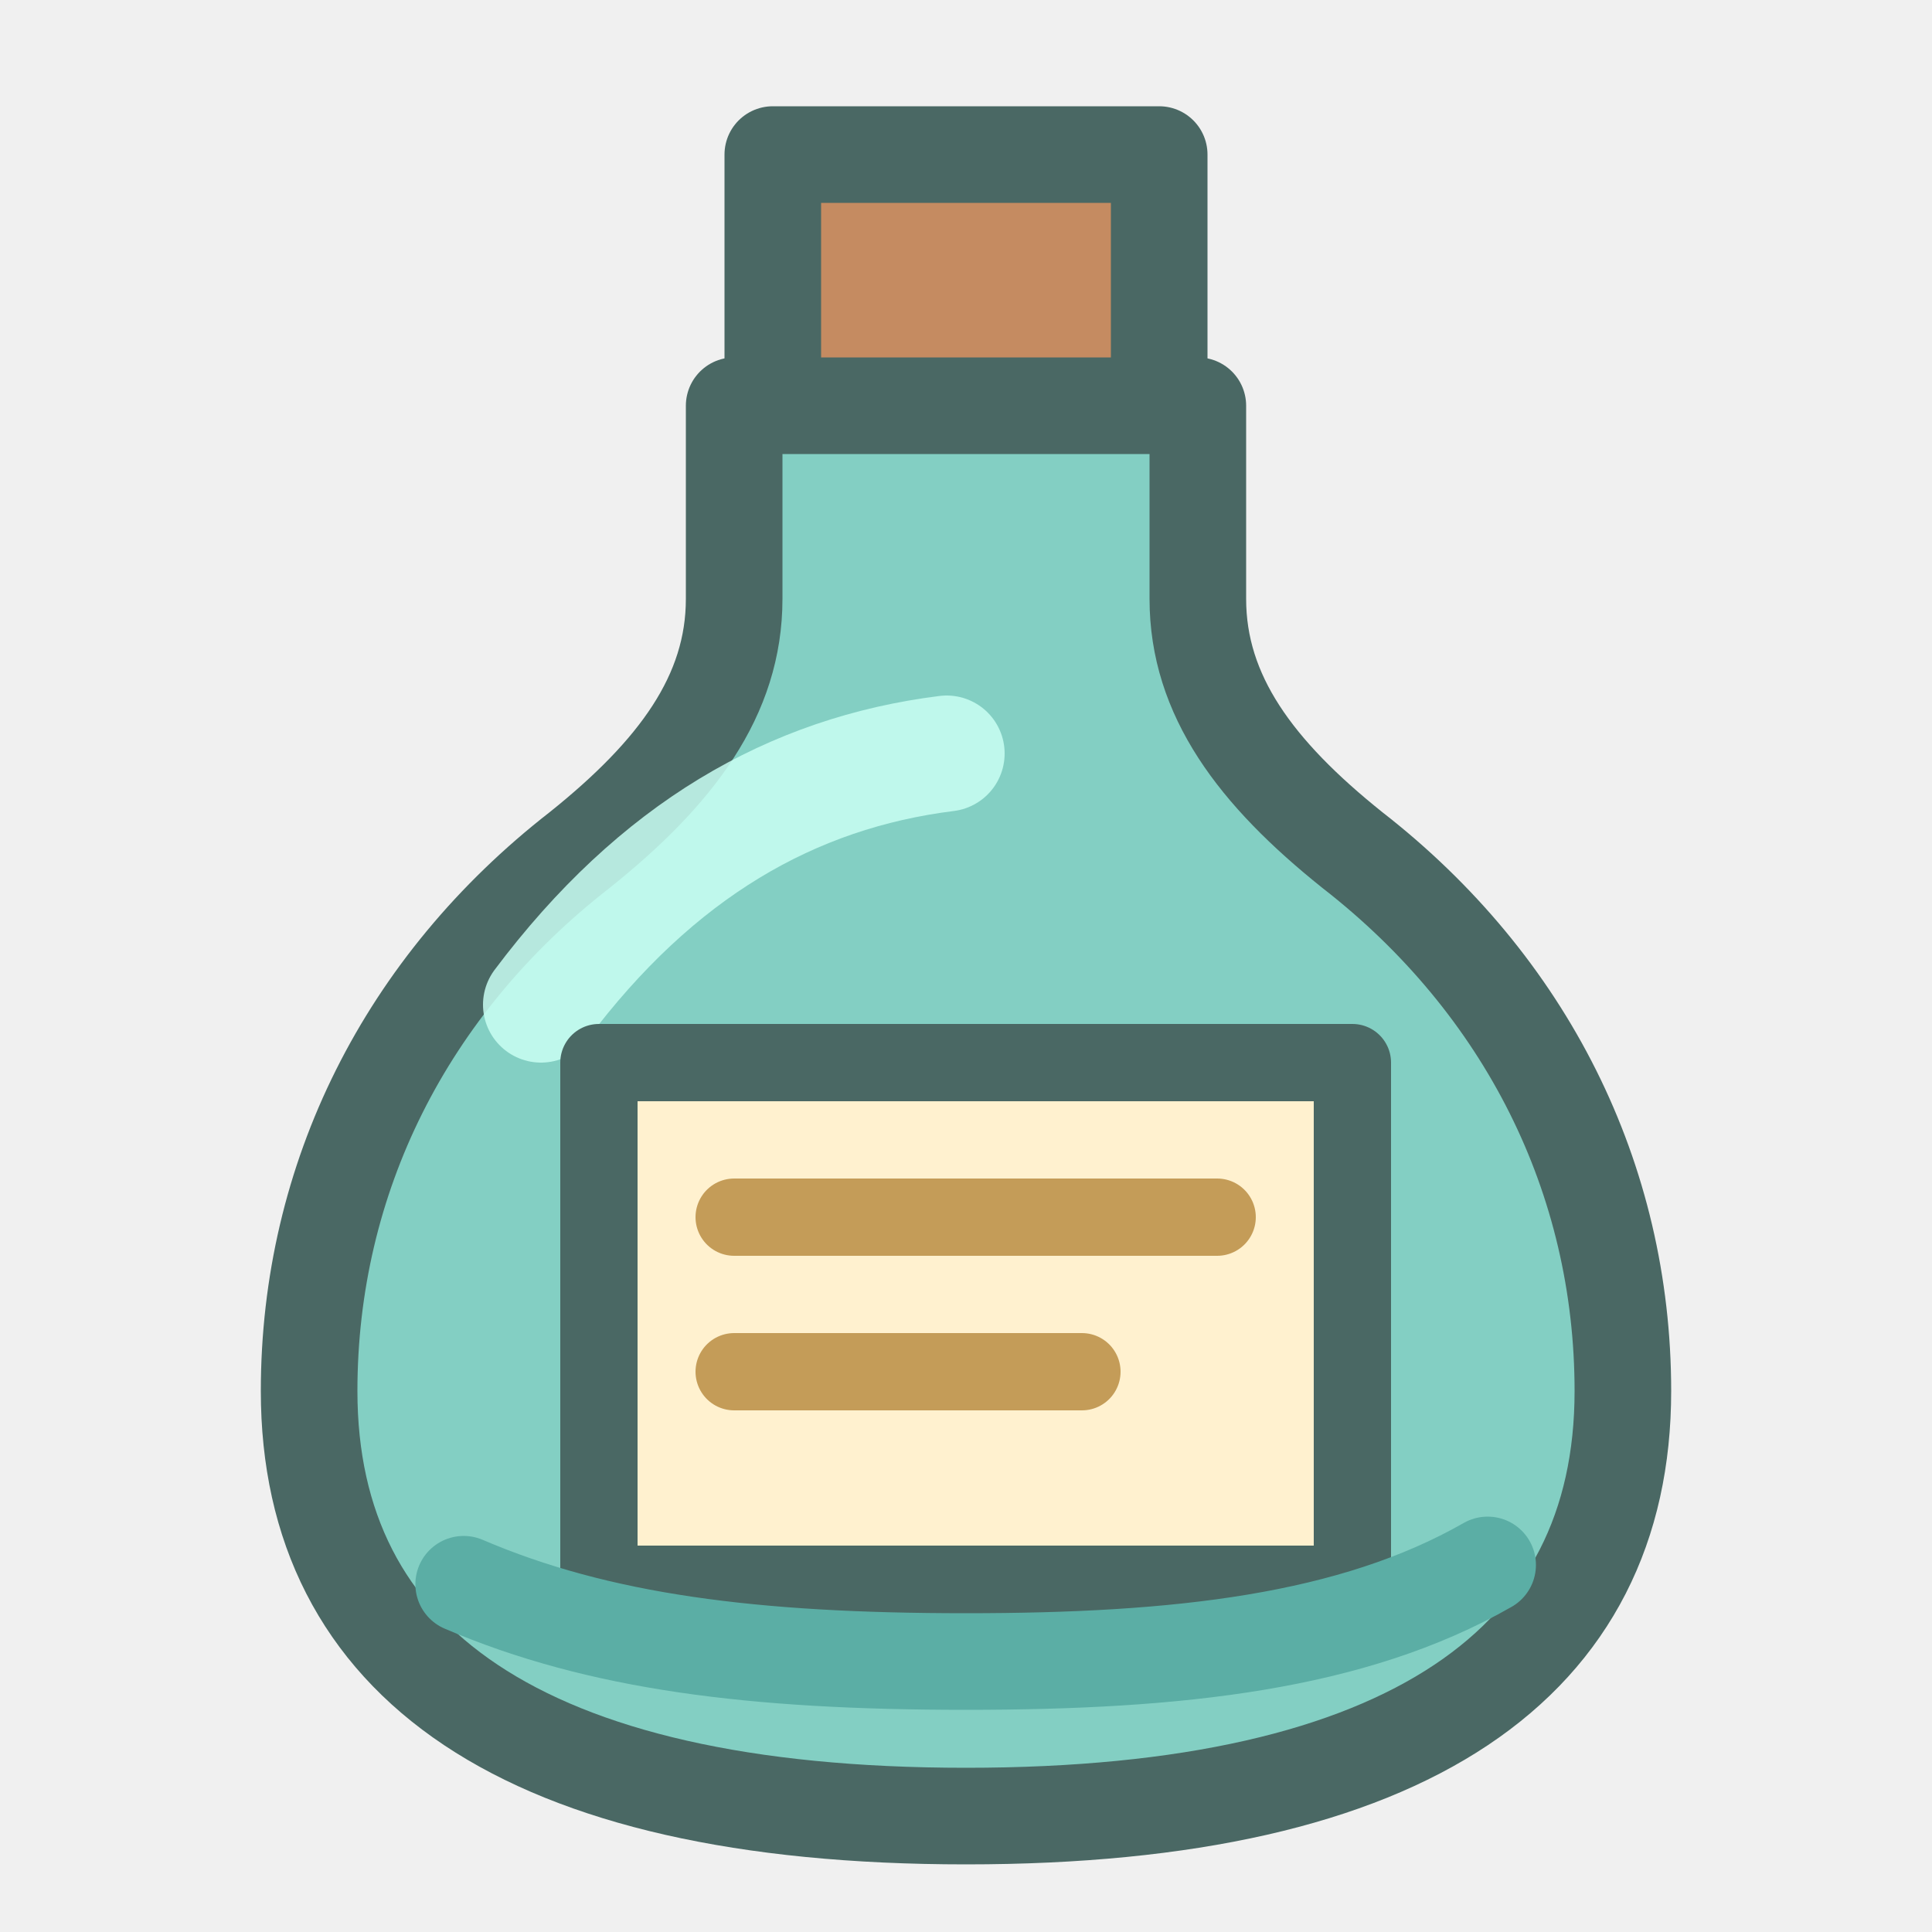
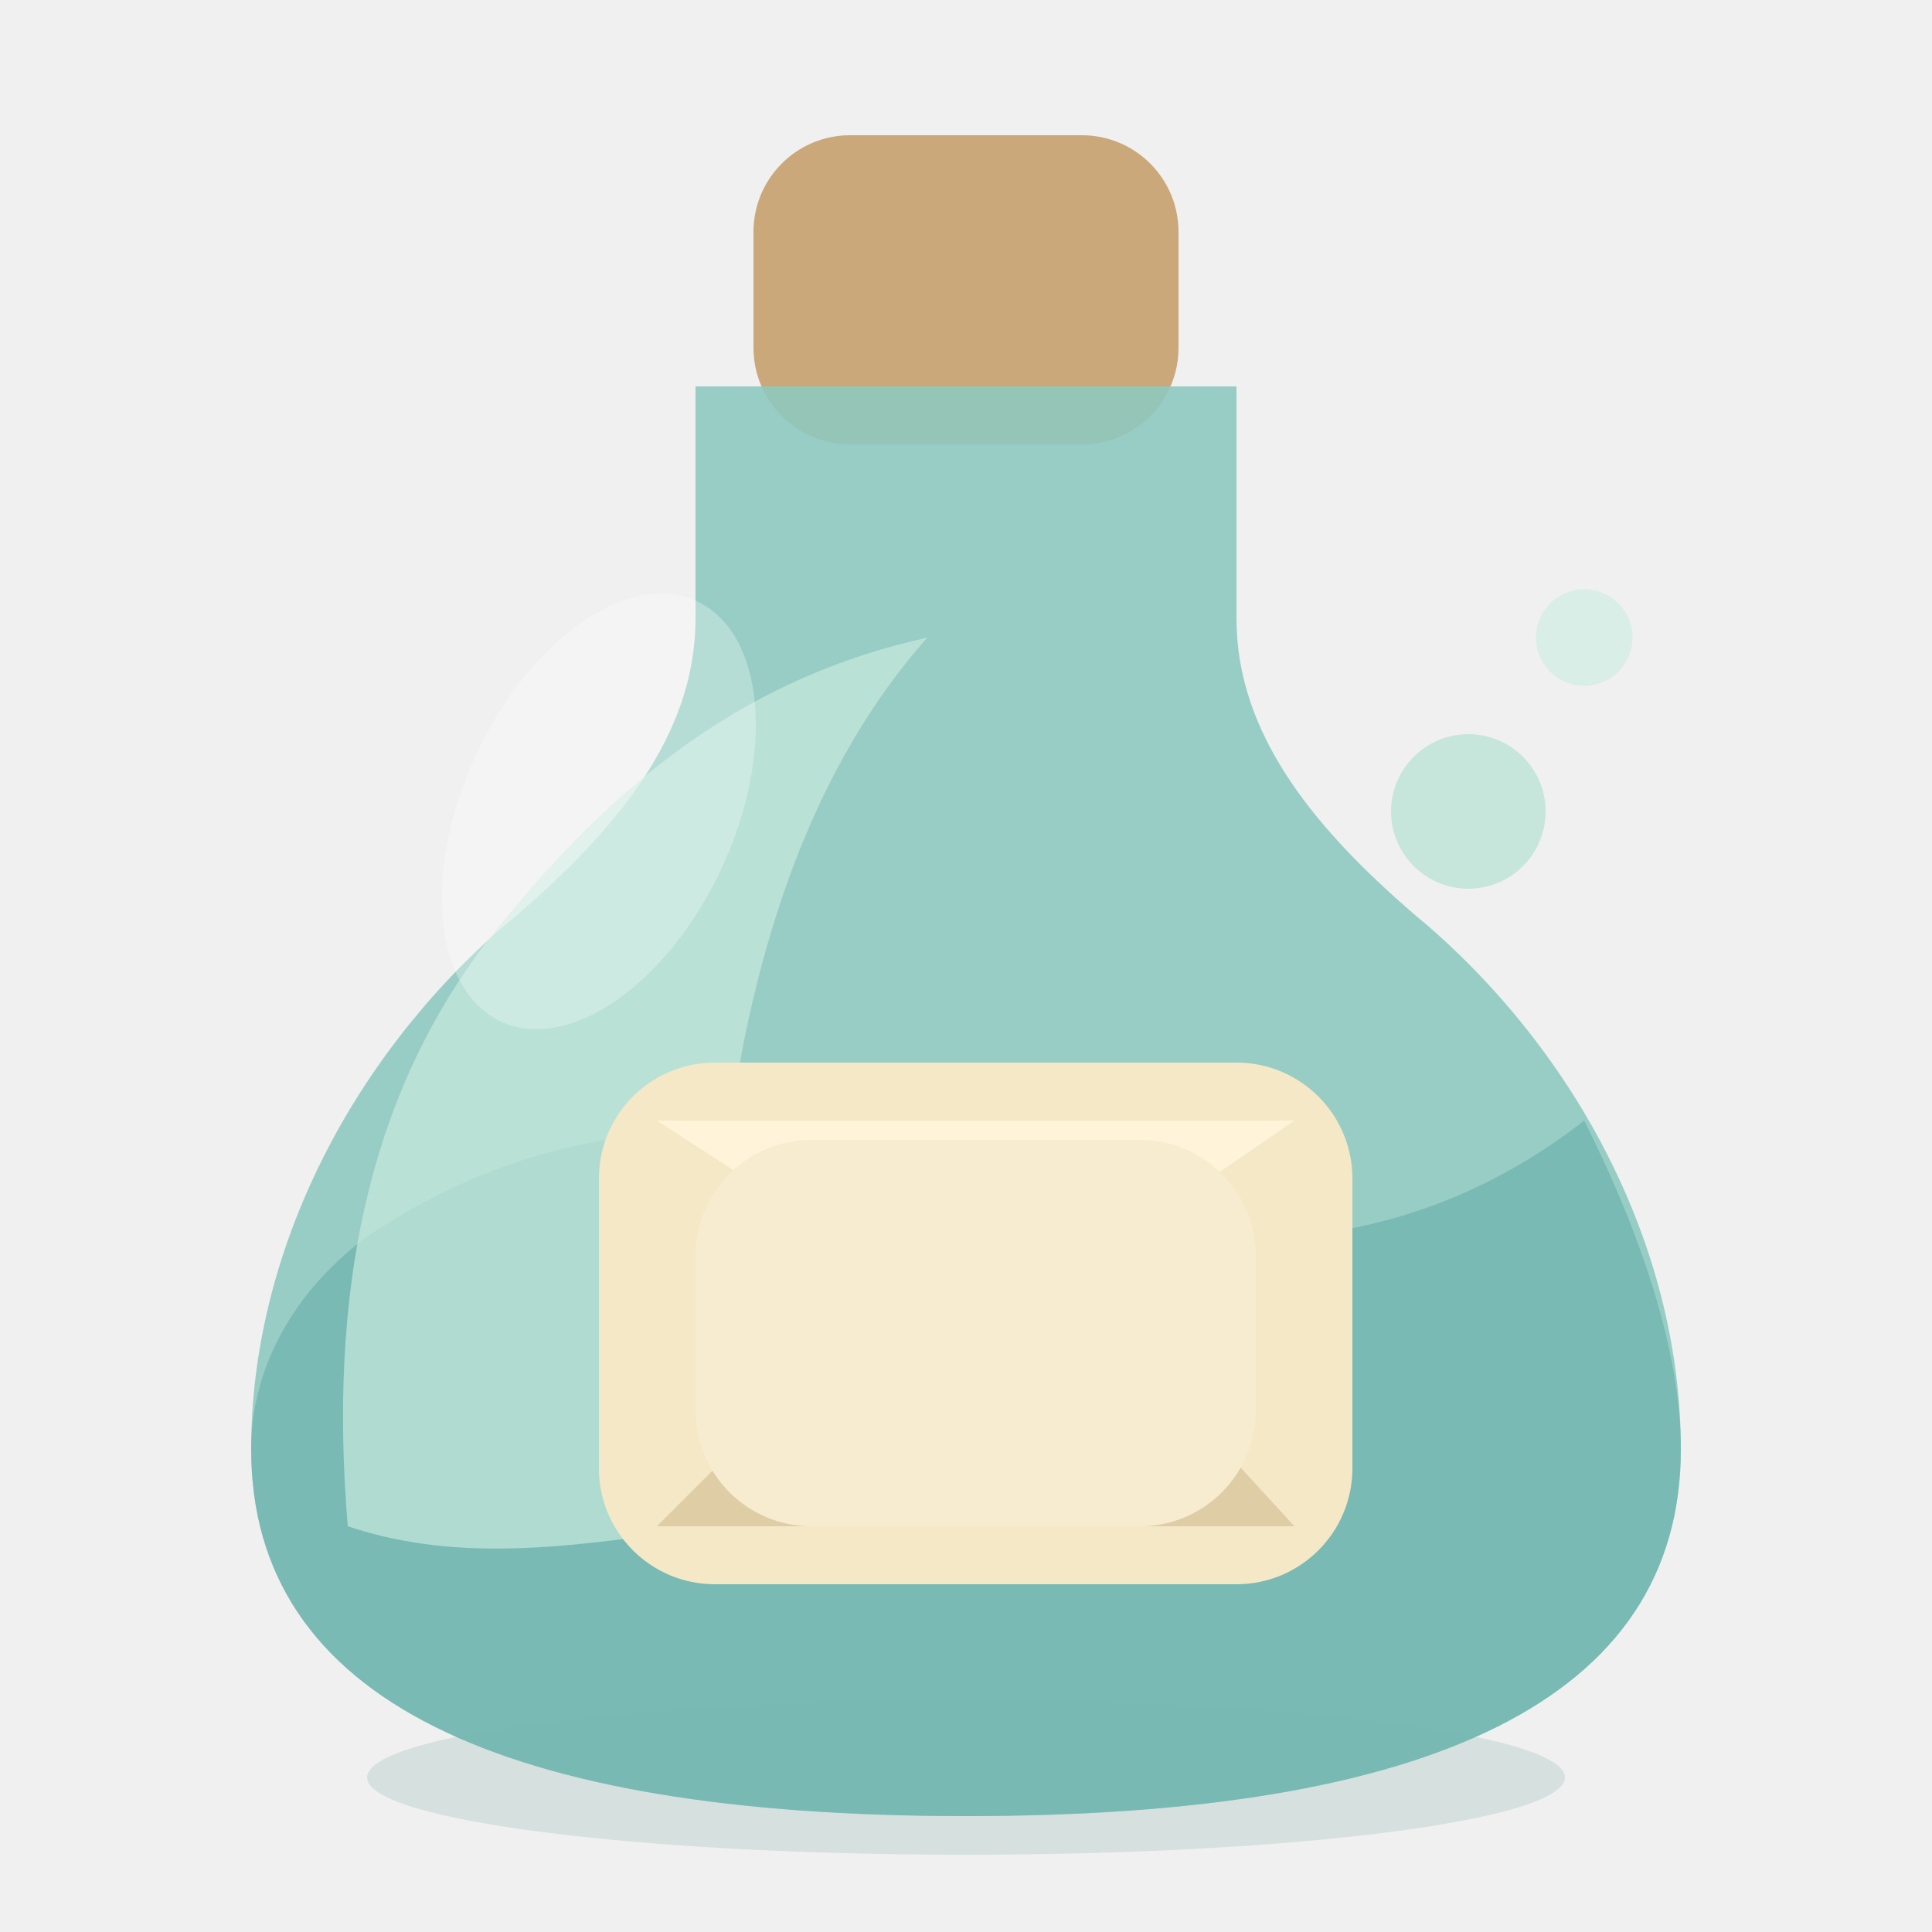
- <svg xmlns="http://www.w3.org/2000/svg" viewBox="0 0 100 100" role="img" aria-label="漂流瓶信消息提示">
-   <path d="M40 8h20v14H40Z" fill="#C58B61" stroke="#4A6864" stroke-width="5" stroke-linejoin="round" />
-   <path d="M38 21h24v10c0 5 3 9 8 13 9 7 14 17 14 28 0 14-11 22-34 22S16 86 16 72c0-11 5-21 14-28 5-4 8-8 8-13Z" fill="#83CFC3" stroke="#4A6864" stroke-width="5" stroke-linejoin="round" />
-   <path d="M28 52c6-8 13-12 21-13" fill="none" stroke="#C9FFF3" stroke-width="6" stroke-linecap="round" opacity=".85" />
-   <path d="M31 55h39v27H31Z" fill="#FFF1CF" stroke="#4A6864" stroke-width="4" stroke-linejoin="round" />
-   <path d="M38 63h25M38 71h18" fill="none" stroke="#C49C58" stroke-width="4" stroke-linecap="round" />
-   <path d="M24 82c7 3 15 4 26 4s20-1 27-5" fill="none" stroke="#5BAEA5" stroke-width="5" stroke-linecap="round" />
+ <svg xmlns="http://www.w3.org/2000/svg" viewBox="0 0 100 100" role="img" aria-label="海瓶漂流信消息提示">
+   <ellipse cx="50" cy="92" rx="31" ry="4" fill="#609b96" opacity=".19" />
+   <rect x="39" y="7" width="22" height="16" rx="5" fill="#cba879" />
+   <path d="M36 20h28v12c0 6 4 11 10 16 8 7 13 17 13 27 0 13-13 19-37 19S13 88 13 75c0-10 5-20 13-27 6-5 10-10 10-16V20Z" fill="#8dc9c0" opacity=".88" />
+   <path d="M19 64c9-6 19-7 30-3 13 5 24 4 33-3 3 6 5 12 5 17 0 13-13 19-37 19S13 88 13 75c0-4 2-8 6-11Z" fill="#6eb3ad" opacity=".72" />
+   <path d="M25 49c7-9 14-14 23-16-8 9-12 24-11 46-7 1-13 2-19 0-1-12 1-22 7-30Z" fill="#c8e9dd" opacity=".7" />
+   <rect x="31" y="55" width="39" height="27" rx="6" fill="#f5e8c7" />
+   <path d="M34 58h33L51 69 34 58Z" fill="#fff4d9" />
+   <path d="M34 79 46 67c3-3 7-3 10 0l11 12H34Z" fill="#dfcda6" />
+   <rect x="36" y="59" width="29" height="20" rx="6" fill="#f7eccf" />
+   <ellipse cx="31" cy="42" rx="7" ry="12" fill="#ffffff" opacity=".29" transform="rotate(25 31 42)" />
+   <circle cx="76" cy="42" r="4" fill="#c6e6dc" />
+   <circle cx="82" cy="33" r="2.5" fill="#d9eee7" />
</svg>
